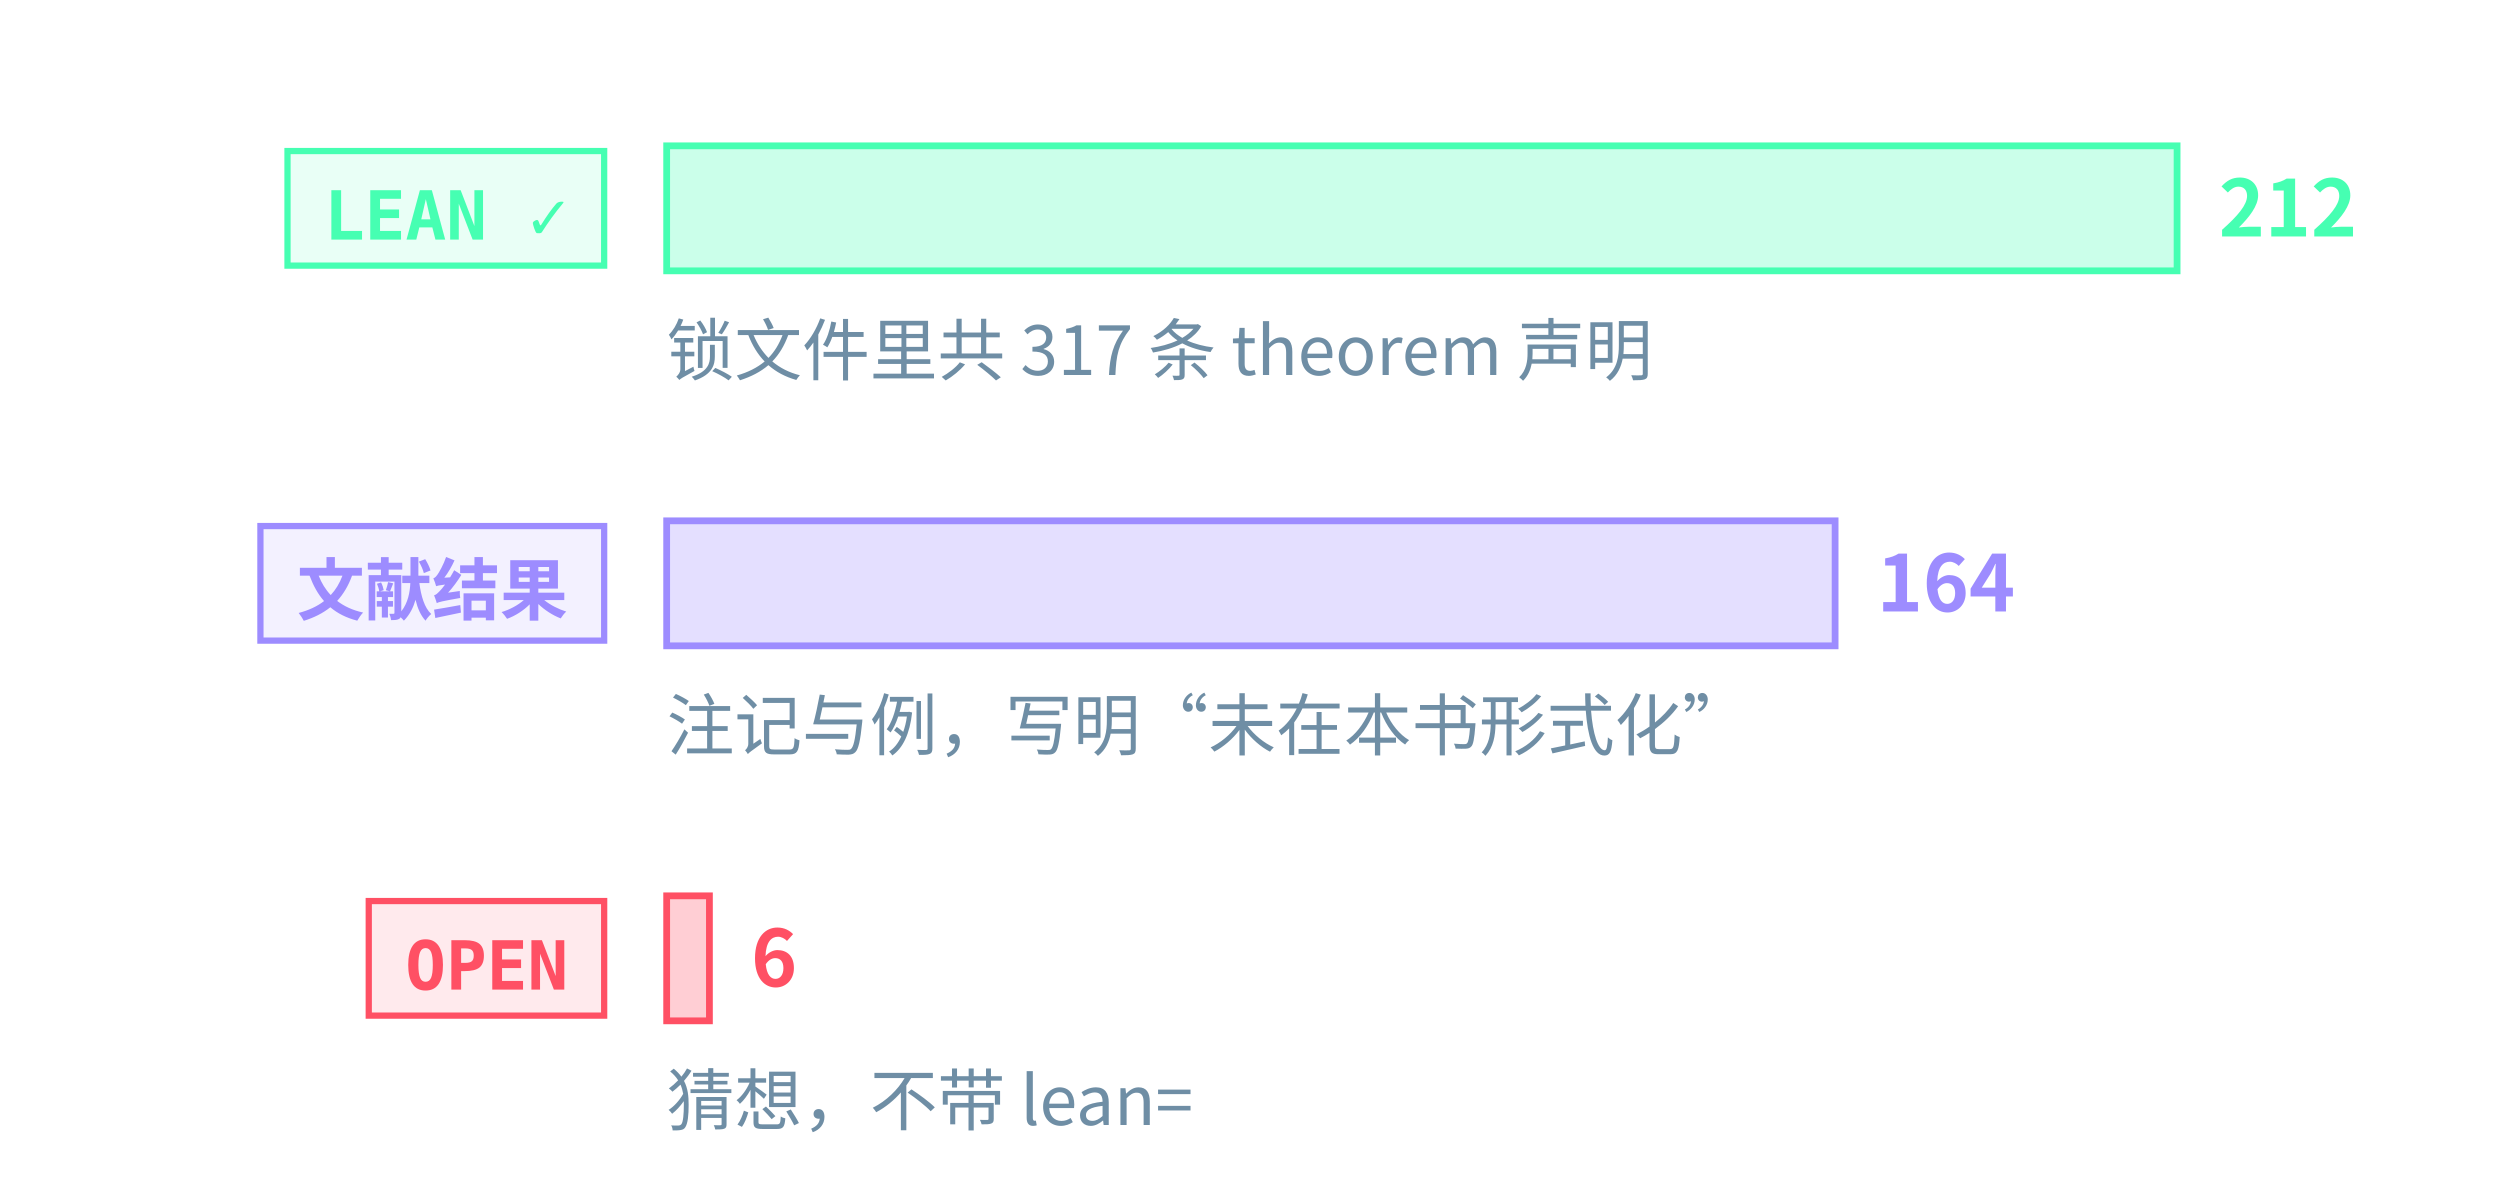
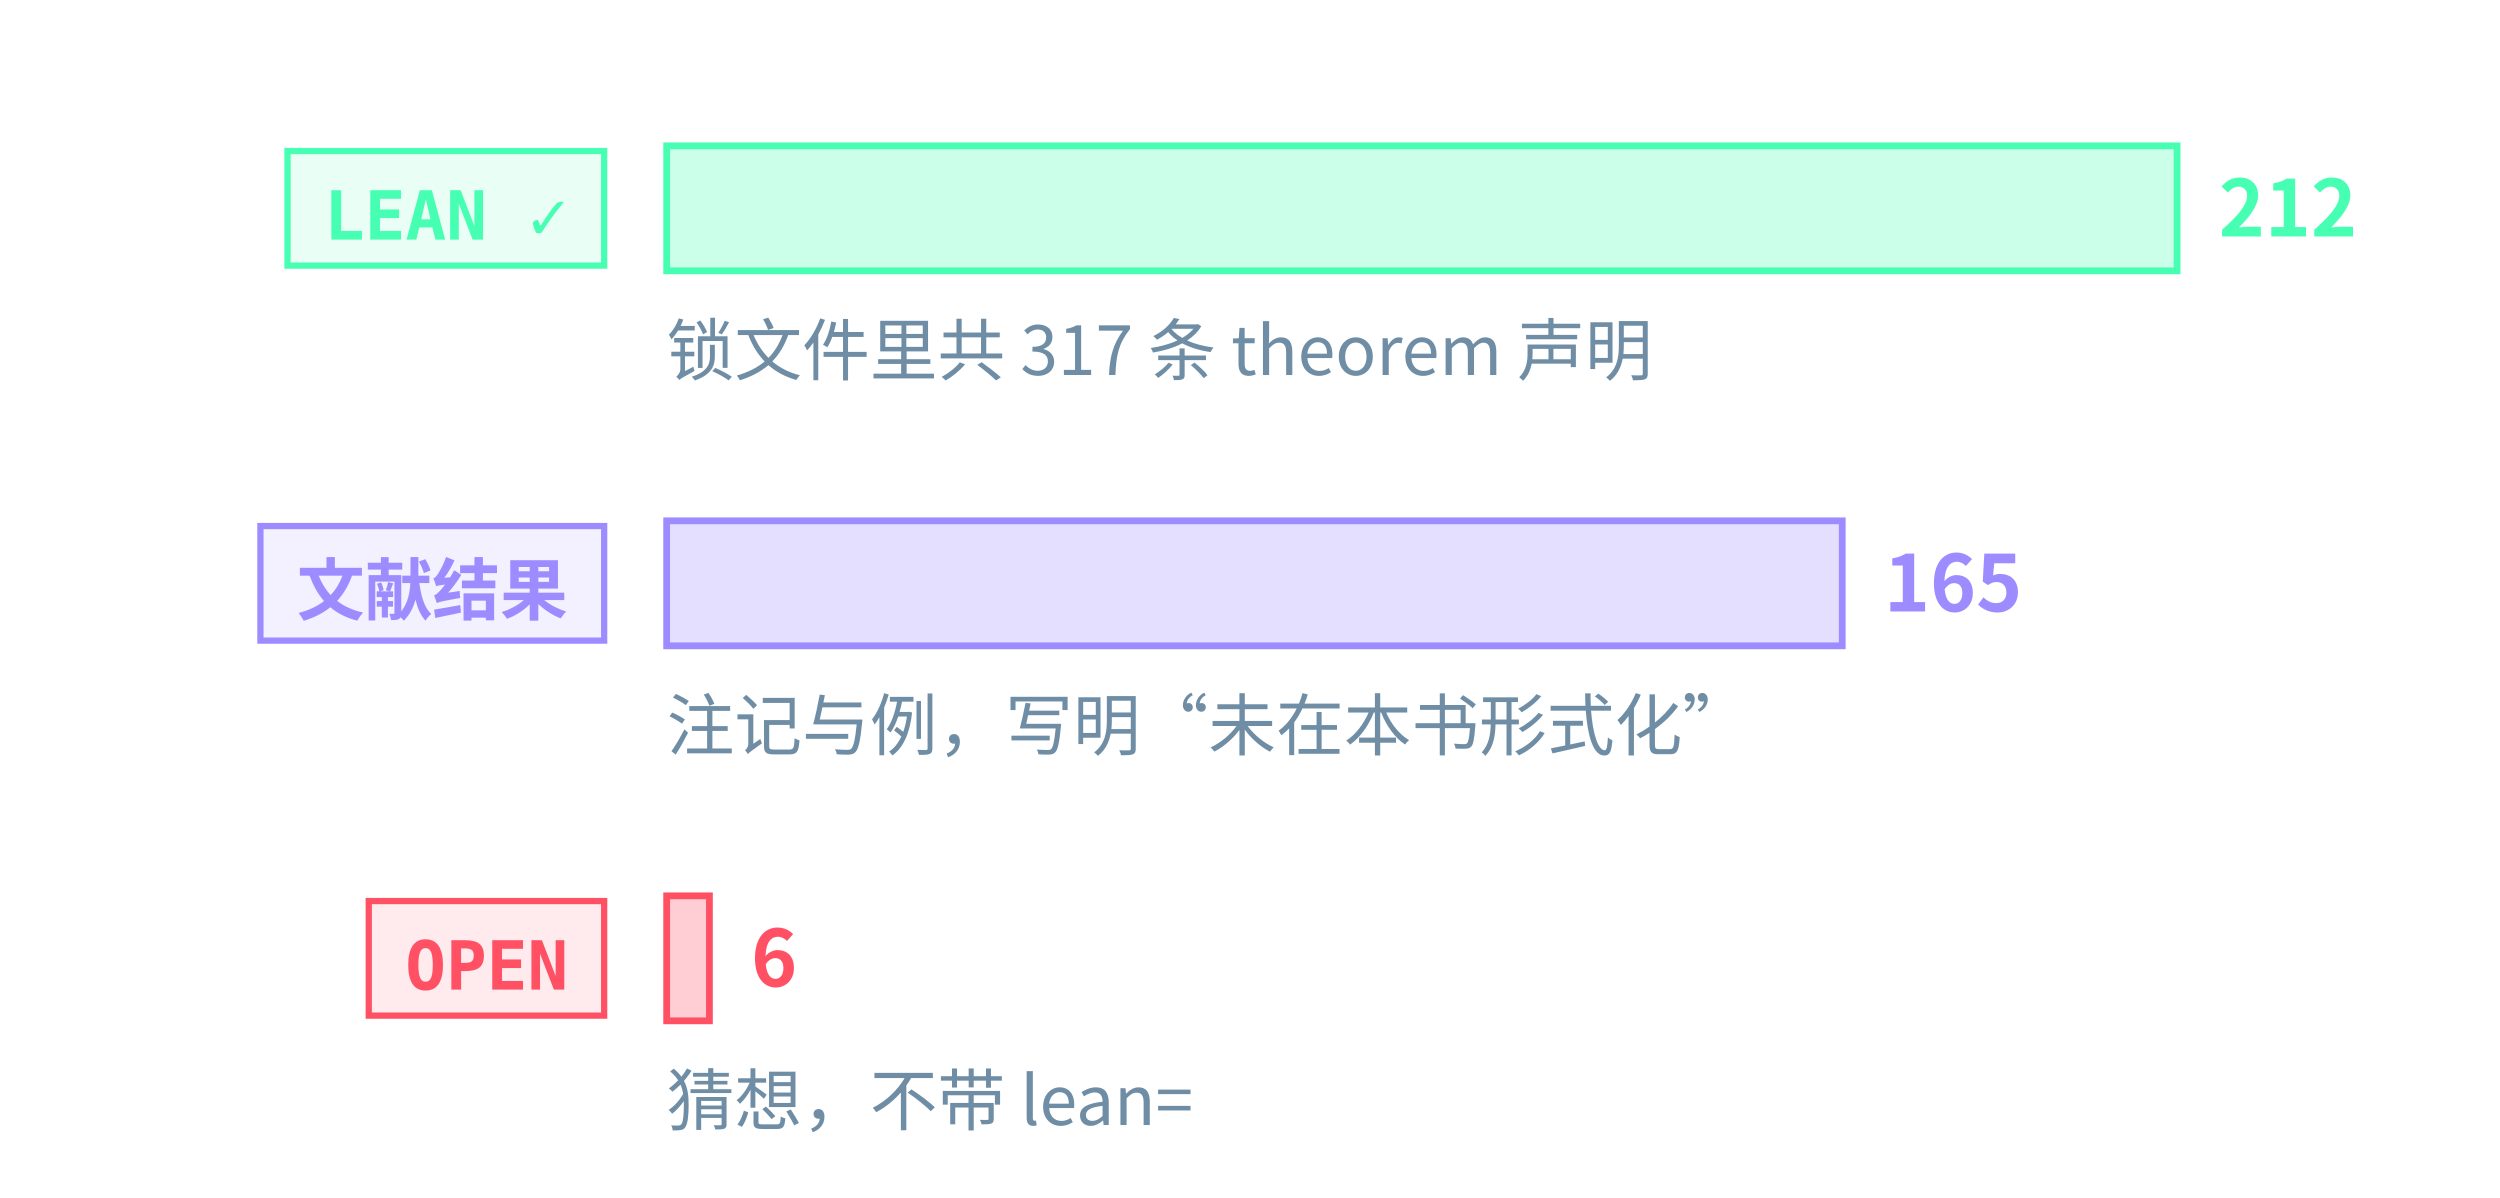
<svg xmlns="http://www.w3.org/2000/svg" class="tr-fig" data-tr-fig="prelude-three-tiers" data-lang="zh" viewBox="0 0 480 230" width="480" height="230" font-family="'Noto Sans SC', 'Noto Sans CJK SC', 'Source Sans 3', 'PingFang SC', 'Microsoft YaHei', system-ui, sans-serif" role="img" aria-label="三条横条，各配一个标签。最上面一条绿色，标签 LEAN ✓，是带 Lean 引用的定理、引理、命题与推论的条数，最长；中间一条紫色，标签“文献结果”，是标明文献结果的注记与例的条数；最下面一条红色，标签 OPEN，是开放猜想的条数，很短。每条横条末端写着条数，绿色一条下面另注锁文件里 theorem 声明的条数。">
  <style>.ts-ink{stroke:#d4efff}.tf-ink{fill:#d4efff}.ts-dim{stroke:#6f8ea5}.tf-dim{fill:#6f8ea5}.ts-faint{stroke:#34506a}.tf-faint{fill:#34506a}.ts-edge{stroke:#143049}.tf-edge{fill:#143049}.ts-hot{stroke:#1f5d7c}.tf-hot{fill:#1f5d7c}.ts-bg{stroke:#03060c}.tf-bg{fill:#03060c}.ts-panel{stroke:#07101b}.tf-panel{fill:#07101b}.ts-sheet{stroke:#050c16}.tf-sheet{fill:#050c16}.ts-cyan{stroke:#19f0ff}.tf-cyan{fill:#19f0ff}.ts-magenta{stroke:#ff2fd0}.tf-magenta{fill:#ff2fd0}.ts-amber{stroke:#ffc83d}.tf-amber{fill:#ffc83d}.ts-violet{stroke:#9d8cff}.tf-violet{fill:#9d8cff}.ts-ok{stroke:#46ffb2}.tf-ok{fill:#46ffb2}.ts-warn{stroke:#ff5064}.tf-warn{fill:#ff5064}.ts-blue{stroke:#2a7bff}.tf-blue{fill:#2a7bff}.ts-orange{stroke:#ff8a3c}.tf-orange{fill:#ff8a3c}.ts-sigma{stroke:#cfe3ff}.tf-sigma{fill:#cfe3ff}</style>
  <rect x="55.2" y="29" width="60.8" height="22" class="ts-ok tf-ok" stroke-width="1.2" fill-opacity="0.12" />
  <text class="tf-ok tr-fig-mono" x="62.2" y="46" font-size="13" font-family="'JetBrains Mono', 'DejaVu Sans Mono', ui-monospace, Menlo, Consolas, monospace" font-weight="600">LEAN ✓</text>
  <rect x="128" y="28" width="290" height="24" class="ts-ok tf-ok" stroke-width="1.3" fill-opacity="0.28" />
  <text class="tf-ok" x="426" y="45.4" font-size="15" font-weight="600">212</text>
  <rect x="50" y="101" width="66" height="22" class="ts-violet tf-violet" stroke-width="1.2" fill-opacity="0.12" />
  <text class="tf-violet tr-fig-mono" x="57" y="118" font-size="13" font-family="'JetBrains Mono', 'DejaVu Sans Mono', ui-monospace, Menlo, Consolas, monospace" font-weight="600">文献结果</text>
-   <rect x="128" y="100" width="224.34" height="24" class="ts-violet tf-violet" stroke-width="1.3" fill-opacity="0.28" />
-   <text class="tf-violet" x="360.34" y="117.4" font-size="15" font-weight="600">164</text>
+   <rect x="128" y="100" width="225.71" height="24" class="ts-violet tf-violet" stroke-width="1.3" fill-opacity="0.28" />
+   <text class="tf-violet" x="361.71" y="117.4" font-size="15" font-weight="600">165</text>
  <rect x="70.8" y="173" width="45.2" height="22" class="ts-warn tf-warn" stroke-width="1.2" fill-opacity="0.12" />
  <text class="tf-warn tr-fig-mono" x="77.8" y="190" font-size="13" font-family="'JetBrains Mono', 'DejaVu Sans Mono', ui-monospace, Menlo, Consolas, monospace" font-weight="600">OPEN</text>
  <rect x="128" y="172" width="8.21" height="24" class="ts-warn tf-warn" stroke-width="1.3" fill-opacity="0.28" />
  <text class="tf-warn" x="144.21" y="189.4" font-size="15" font-weight="600">6</text>
  <text class="tf-dim" x="128" y="72" font-size="13">锁文件里共 317 条 theorem 声明</text>
  <text class="tf-dim" x="128" y="144" font-size="13">注记与例，写明“未在本书形式化”</text>
  <text class="tf-dim" x="128" y="216" font-size="13">猜想，不带 lean=</text>
</svg>
